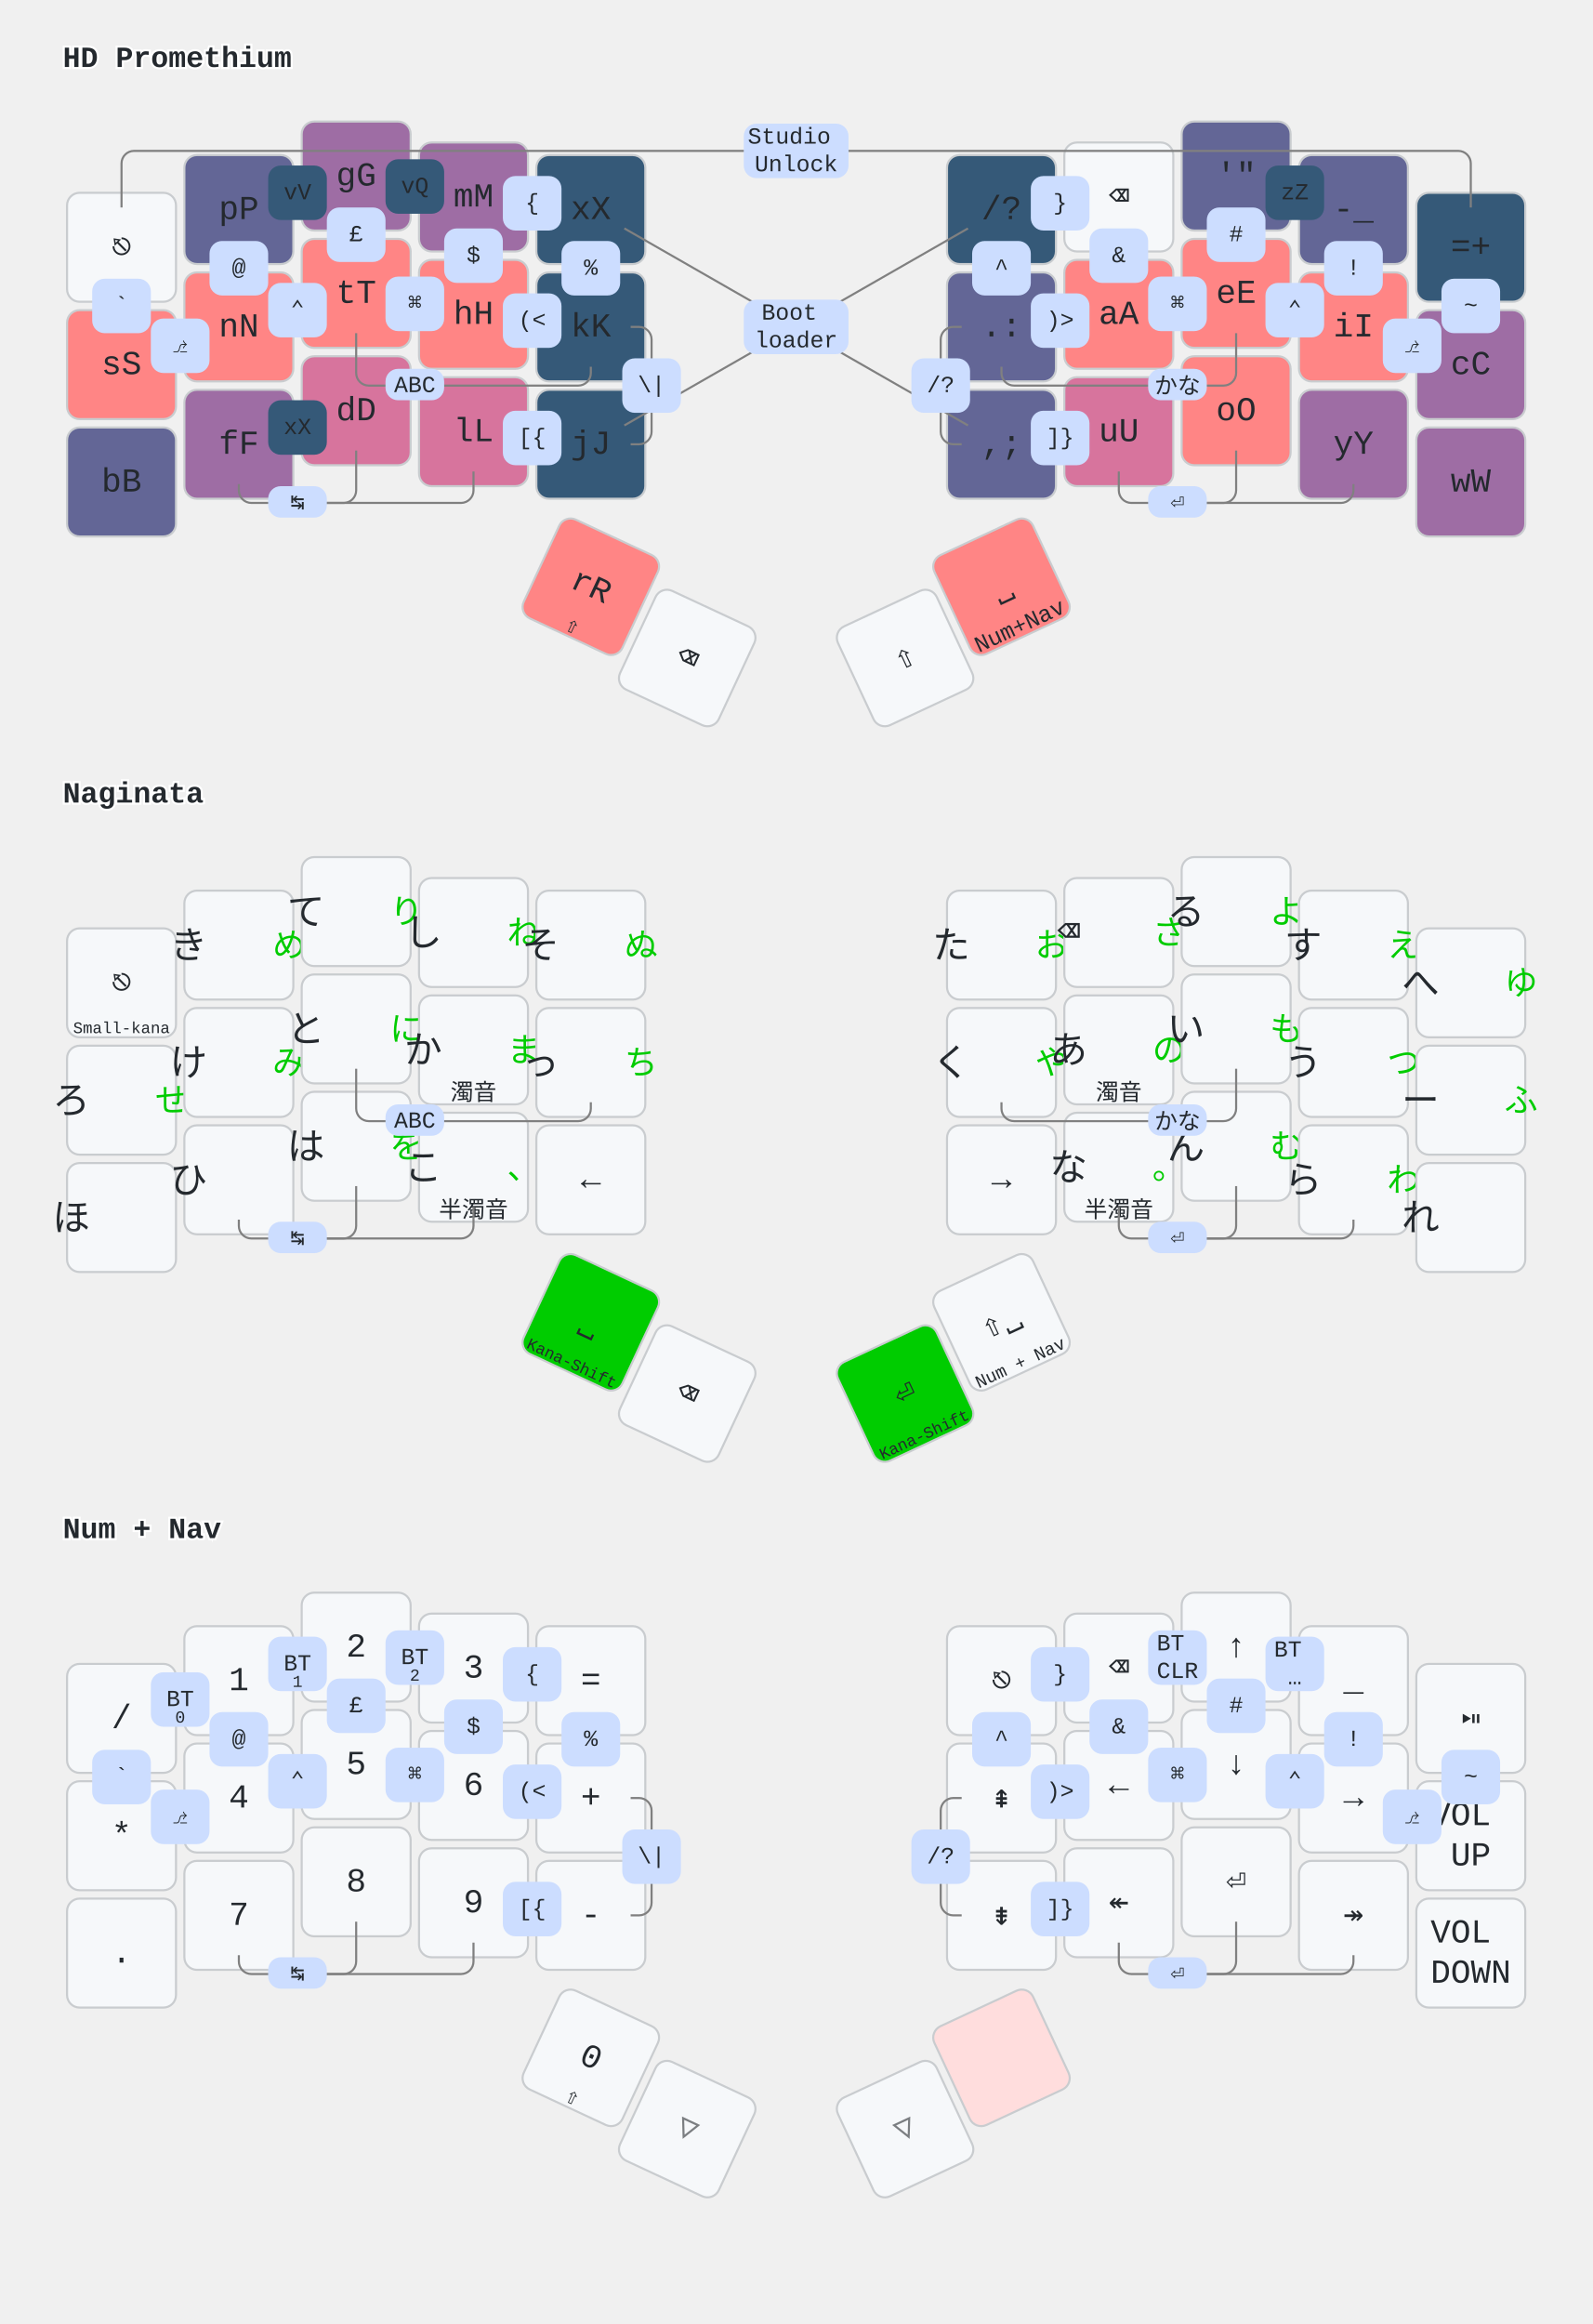
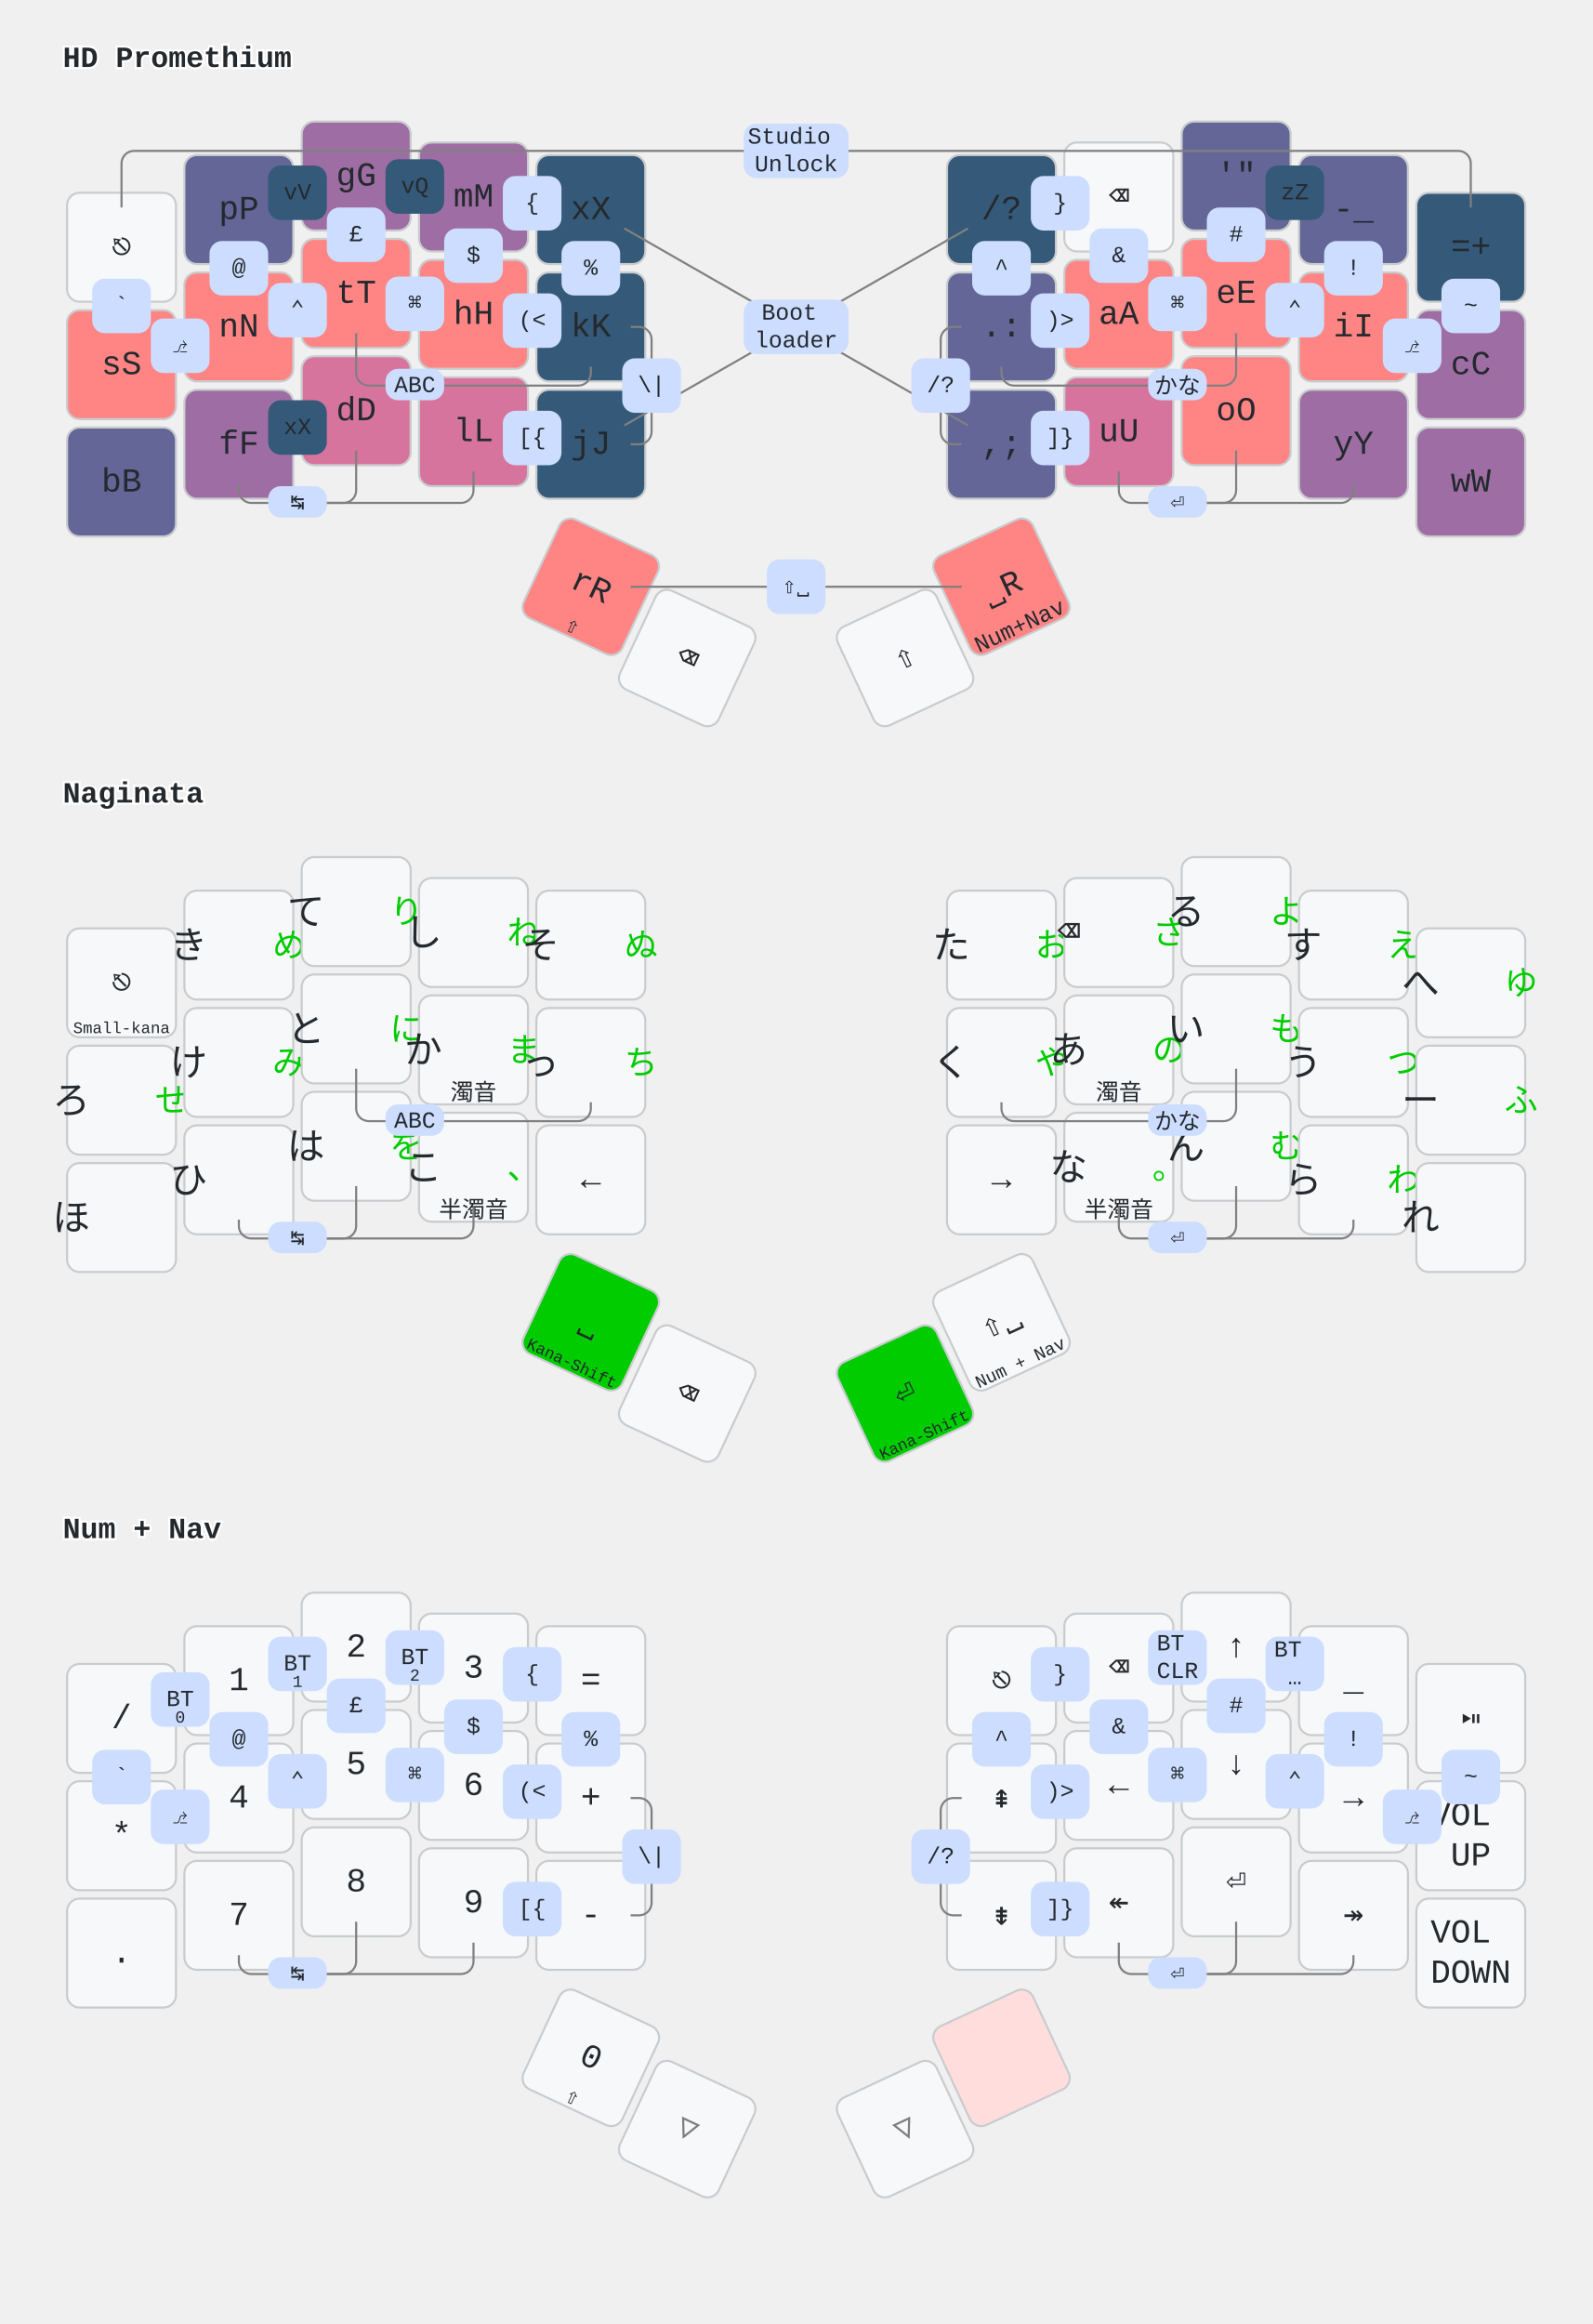
<svg xmlns="http://www.w3.org/2000/svg" width="760" height="1109" viewBox="0 0 760 1109" class="keymap">
  <style>/* inherit to force styles through use tags*/
svg path {
    fill: inherit;
}
/* font and background color specifications */
svg.keymap {
    font-family: SFMono-Regular,Consolas,Liberation Mono,Menlo,monospace;
    font-size: 14px;
    font-kerning: normal;
    text-rendering: optimizeLegibility;
    fill: #24292e;
}

/* default key styling */
rect.key {
    fill: #f6f8fa;
    stroke: #c9cccf;
    stroke-width: 1;
}

/* color accent for combo boxes */
rect.combo {
    fill: #cdf;
}

/* color accent for held keys */
rect.held, rect.combo.held {
    fill: #fdd;
}

/* color accent for ghost (optional) keys */
rect.ghost, rect.combo.ghost {
    stroke-dasharray: 4, 4;
    stroke-width: 2;
}

text {
    text-anchor: middle;
    dominant-baseline: middle;
}

/* styling for layer labels */
text.label {
    font-weight: bold;
    text-anchor: start;
    stroke: white;
    stroke-width: 2;
    paint-order: stroke;
}

text.tap {
    font-size: 16px;
}

/* styling for combo tap, and key hold/shifted label text */
text.combo, text.hold, text.shifted {
    font-size: 11px;
}

text.hold {
    text-anchor: middle;
    dominant-baseline: auto;
}

text.shifted {
    text-anchor: middle;
    dominant-baseline: hanging;
}

/* styling for hold/shifted label text in combo box */
text.combo.hold, text.combo.shifted {
    font-size: 8px;
}

/* lighter symbol for transparent keys */
text.trans {
    fill: #7b7e81;
}

/* styling for combo dendrons */
path.combo {
    stroke-width: 1;
    stroke: gray;
    fill: none;
}

/* Start Tabler Icons Cleanup */
/* cannot use height/width with glyphs */
.icon-tabler &gt; path {
    fill: inherit;
    stroke: inherit;
}
/* hide tabler's default box */
.icon-tabler &gt; path[stroke="none"][fill="none"] {
    visibility: collapse;
}

rect.low {
    fill: #355978;
}
rect.medium-low {
    fill: #636696;
}
rect.medium {
    fill: #9E6DA4;
}
rect.medium-high {
    fill: #D7749D;
}
rect.high {
    fill: #FF8585;
}

/* green styling for Naginata kana-shift */
rect.kshift {
    fill: #00CC00;
}
text.left {
    font-size: 18px;
    translate: 16px 7px;
}
text.right {
    fill: #00CC00;
    font-size: 16px;
    translate: -16px -10px;
}
</style>
  <g transform="translate(30, 0)" class="layer-HD Promethium">
    <text x="0" y="28" class="label" id="HD-Promethium">HD Promethium</text>
    <g transform="translate(0, 56)">
      <g transform="translate(28, 62)" class="key keypos-0">
        <rect rx="6" ry="6" x="-26" y="-26" width="52" height="52" class="key" />
        <text x="0" y="0" class="key tap">⎋</text>
      </g>
      <g transform="translate(84, 44)" class="key medium-low keypos-1">
        <rect rx="6" ry="6" x="-26" y="-26" width="52" height="52" class="key medium-low" />
        <text x="0" y="0" class="key medium-low tap">pP</text>
      </g>
      <g transform="translate(140, 28)" class="key medium keypos-2">
        <rect rx="6" ry="6" x="-26" y="-26" width="52" height="52" class="key medium" />
        <text x="0" y="0" class="key medium tap">gG</text>
      </g>
      <g transform="translate(196, 38)" class="key medium keypos-3">
        <rect rx="6" ry="6" x="-26" y="-26" width="52" height="52" class="key medium" />
        <text x="0" y="0" class="key medium tap">mM</text>
      </g>
      <g transform="translate(252, 44)" class="key low keypos-4">
        <rect rx="6" ry="6" x="-26" y="-26" width="52" height="52" class="key low" />
        <text x="0" y="0" class="key low tap">xX</text>
      </g>
      <g transform="translate(448, 44)" class="key low keypos-5">
        <rect rx="6" ry="6" x="-26" y="-26" width="52" height="52" class="key low" />
        <text x="0" y="0" class="key low tap">/?</text>
      </g>
      <g transform="translate(504, 38)" class="key keypos-6">
        <rect rx="6" ry="6" x="-26" y="-26" width="52" height="52" class="key" />
        <text x="0" y="0" class="key tap">⌫</text>
      </g>
      <g transform="translate(560, 28)" class="key medium-low keypos-7">
        <rect rx="6" ry="6" x="-26" y="-26" width="52" height="52" class="key medium-low" />
        <text x="0" y="0" class="key medium-low tap">'"</text>
      </g>
      <g transform="translate(616, 44)" class="key medium-low keypos-8">
        <rect rx="6" ry="6" x="-26" y="-26" width="52" height="52" class="key medium-low" />
        <text x="0" y="0" class="key medium-low tap">-_</text>
      </g>
      <g transform="translate(672, 62)" class="key low keypos-9">
        <rect rx="6" ry="6" x="-26" y="-26" width="52" height="52" class="key low" />
        <text x="0" y="0" class="key low tap">=+</text>
      </g>
      <g transform="translate(28, 118)" class="key high keypos-10">
        <rect rx="6" ry="6" x="-26" y="-26" width="52" height="52" class="key high" />
        <text x="0" y="0" class="key high tap">sS</text>
      </g>
      <g transform="translate(84, 100)" class="key high keypos-11">
        <rect rx="6" ry="6" x="-26" y="-26" width="52" height="52" class="key high" />
        <text x="0" y="0" class="key high tap">nN</text>
      </g>
      <g transform="translate(140, 84)" class="key high keypos-12">
        <rect rx="6" ry="6" x="-26" y="-26" width="52" height="52" class="key high" />
        <text x="0" y="0" class="key high tap">tT</text>
      </g>
      <g transform="translate(196, 94)" class="key high keypos-13">
        <rect rx="6" ry="6" x="-26" y="-26" width="52" height="52" class="key high" />
        <text x="0" y="0" class="key high tap">hH</text>
      </g>
      <g transform="translate(252, 100)" class="key low keypos-14">
        <rect rx="6" ry="6" x="-26" y="-26" width="52" height="52" class="key low" />
        <text x="0" y="0" class="key low tap">kK</text>
      </g>
      <g transform="translate(448, 100)" class="key medium-low keypos-15">
        <rect rx="6" ry="6" x="-26" y="-26" width="52" height="52" class="key medium-low" />
        <text x="0" y="0" class="key medium-low tap">.:</text>
      </g>
      <g transform="translate(504, 94)" class="key high keypos-16">
        <rect rx="6" ry="6" x="-26" y="-26" width="52" height="52" class="key high" />
        <text x="0" y="0" class="key high tap">aA</text>
      </g>
      <g transform="translate(560, 84)" class="key high keypos-17">
        <rect rx="6" ry="6" x="-26" y="-26" width="52" height="52" class="key high" />
        <text x="0" y="0" class="key high tap">eE</text>
      </g>
      <g transform="translate(616, 100)" class="key high keypos-18">
        <rect rx="6" ry="6" x="-26" y="-26" width="52" height="52" class="key high" />
        <text x="0" y="0" class="key high tap">iI</text>
      </g>
      <g transform="translate(672, 118)" class="key medium keypos-19">
        <rect rx="6" ry="6" x="-26" y="-26" width="52" height="52" class="key medium" />
        <text x="0" y="0" class="key medium tap">cC</text>
      </g>
      <g transform="translate(28, 174)" class="key medium-low keypos-20">
        <rect rx="6" ry="6" x="-26" y="-26" width="52" height="52" class="key medium-low" />
        <text x="0" y="0" class="key medium-low tap">bB</text>
      </g>
      <g transform="translate(84, 156)" class="key medium keypos-21">
        <rect rx="6" ry="6" x="-26" y="-26" width="52" height="52" class="key medium" />
        <text x="0" y="0" class="key medium tap">fF</text>
      </g>
      <g transform="translate(140, 140)" class="key medium-high keypos-22">
        <rect rx="6" ry="6" x="-26" y="-26" width="52" height="52" class="key medium-high" />
        <text x="0" y="0" class="key medium-high tap">dD</text>
      </g>
      <g transform="translate(196, 150)" class="key medium-high keypos-23">
        <rect rx="6" ry="6" x="-26" y="-26" width="52" height="52" class="key medium-high" />
        <text x="0" y="0" class="key medium-high tap">lL</text>
      </g>
      <g transform="translate(252, 156)" class="key low keypos-24">
        <rect rx="6" ry="6" x="-26" y="-26" width="52" height="52" class="key low" />
        <text x="0" y="0" class="key low tap">jJ</text>
      </g>
      <g transform="translate(448, 156)" class="key medium-low keypos-25">
        <rect rx="6" ry="6" x="-26" y="-26" width="52" height="52" class="key medium-low" />
        <text x="0" y="0" class="key medium-low tap">,;</text>
      </g>
      <g transform="translate(504, 150)" class="key medium-high keypos-26">
        <rect rx="6" ry="6" x="-26" y="-26" width="52" height="52" class="key medium-high" />
        <text x="0" y="0" class="key medium-high tap">uU</text>
      </g>
      <g transform="translate(560, 140)" class="key high keypos-27">
        <rect rx="6" ry="6" x="-26" y="-26" width="52" height="52" class="key high" />
        <text x="0" y="0" class="key high tap">oO</text>
      </g>
      <g transform="translate(616, 156)" class="key medium keypos-28">
        <rect rx="6" ry="6" x="-26" y="-26" width="52" height="52" class="key medium" />
        <text x="0" y="0" class="key medium tap">yY</text>
      </g>
      <g transform="translate(672, 174)" class="key medium keypos-29">
        <rect rx="6" ry="6" x="-26" y="-26" width="52" height="52" class="key medium" />
        <text x="0" y="0" class="key medium tap">wW</text>
      </g>
      <g transform="translate(252, 224) rotate(25.0)" class="key high keypos-30">
        <rect rx="6" ry="6" x="-26" y="-26" width="52" height="52" class="key high" />
        <text x="0" y="0" class="key high tap">rR</text>
        <text x="0" y="24" class="key high hold">⇧</text>
      </g>
      <g transform="translate(298, 258) rotate(25.0)" class="key keypos-31">
        <rect rx="6" ry="6" x="-26" y="-26" width="52" height="52" class="key" />
        <text x="0" y="0" class="key tap">⌫</text>
      </g>
      <g transform="translate(402, 258) rotate(-25.0)" class="key keypos-32">
        <rect rx="6" ry="6" x="-26" y="-26" width="52" height="52" class="key" />
        <text x="0" y="0" class="key tap">⇧</text>
      </g>
      <g transform="translate(448, 224) rotate(-25.0)" class="key high keypos-33">
        <rect rx="6" ry="6" x="-26" y="-26" width="52" height="52" class="key high" />
-         <text x="0" y="0" class="key high tap">⎵</text>
+         <text x="0" y="0" class="key high tap">⎵R</text>
        <text x="0" y="24" class="key high hold">Num+Nav</text>
      </g>
      <g class="combo combopos-0">
        <path d="M350,16 h-316 a6.0,6.0 0 0 0 -6.0,6.0 v21" class="combo" />
        <path d="M350,16 h316 a6.0,6.0 0 0 1 6.0,6.0 v21" class="combo" />
        <rect rx="6" ry="6" x="325" y="3" width="50" height="26" class="combo" />
        <text x="350" y="16" class="combo tap">
          <tspan x="350" dy="-0.6em">Studio</tspan>
          <tspan x="350" dy="1.2em">Unlock</tspan>
        </text>
      </g>
      <g class="combo combopos-1">
        <path d="M350,100 l-82,-47" class="combo" />
        <path d="M350,100 l82,-47" class="combo" />
        <path d="M350,100 l-82,47" class="combo" />
        <path d="M350,100 l82,47" class="combo" />
        <rect rx="6" ry="6" x="325" y="87" width="50" height="26" class="combo" />
        <text x="350" y="100" class="combo tap">
          <tspan x="350" dy="-0.6em">Boot</tspan>
          <tspan x="350" dy="1.2em">loader</tspan>
        </text>
      </g>
      <g class="combo combopos-2">
        <path d="M532,128 h-78 a6.0,6.0 0 0 1 -6.0,-6.0 v-3" class="combo" />
        <path d="M532,128 h22 a6.0,6.0 0 0 0 6.0,-6.0 v-19" class="combo" />
        <rect rx="6" ry="6" x="518" y="120" width="28" height="15" class="combo" />
        <text x="532" y="128" class="combo tap">かな</text>
      </g>
      <g class="combo combopos-3">
        <path d="M168,128 h78 a6.0,6.0 0 0 0 6.0,-6.0 v-3" class="combo" />
        <path d="M168,128 h-22 a6.0,6.0 0 0 1 -6.0,-6.0 v-19" class="combo" />
        <rect rx="6" ry="6" x="154" y="120" width="28" height="15" class="combo" />
        <text x="168" y="128" class="combo tap">ABC</text>
      </g>
      <g class="combo combopos-4">
        <path d="M112,184 h78 a6.0,6.0 0 0 0 6.0,-6.0 v-9" class="combo" />
        <path d="M112,184 h22 a6.0,6.0 0 0 0 6.0,-6.0 v-19" class="combo" />
        <path d="M112,184 h-22 a6.0,6.0 0 0 1 -6.0,-6.0 v-3" class="combo" />
        <rect rx="6" ry="6" x="98" y="176" width="28" height="15" class="combo" />
        <text x="112" y="184" class="combo tap">↹</text>
      </g>
      <g class="combo combopos-5">
        <path d="M532,184 h-22 a6.0,6.0 0 0 1 -6.0,-6.0 v-9" class="combo" />
        <path d="M532,184 h22 a6.0,6.0 0 0 0 6.0,-6.0 v-19" class="combo" />
        <path d="M532,184 h78 a6.0,6.0 0 0 0 6.0,-6.0 v-3" class="combo" />
        <rect rx="6" ry="6" x="518" y="176" width="28" height="15" class="combo" />
        <text x="532" y="184" class="combo tap">⏎</text>
      </g>
      <g class="combo combopos-6">
        <rect rx="6" ry="6" x="42" y="96" width="28" height="26" class="combo" />
        <text x="56" y="109" class="combo tap">⎇</text>
      </g>
      <g class="combo combopos-7">
        <rect rx="6" ry="6" x="98" y="79" width="28" height="26" class="combo" />
        <text x="112" y="92" class="combo tap">⌃</text>
      </g>
      <g class="combo combopos-8">
        <rect rx="6" ry="6" x="154" y="76" width="28" height="26" class="combo" />
        <text x="168" y="89" class="combo tap">⌘</text>
      </g>
      <g class="combo combopos-9">
        <rect rx="6" ry="6" x="630" y="96" width="28" height="26" class="combo" />
        <text x="644" y="109" class="combo tap">⎇</text>
      </g>
      <g class="combo combopos-10">
        <rect rx="6" ry="6" x="574" y="79" width="28" height="26" class="combo" />
        <text x="588" y="92" class="combo tap">⌃</text>
      </g>
      <g class="combo combopos-11">
        <rect rx="6" ry="6" x="518" y="76" width="28" height="26" class="combo" />
        <text x="532" y="89" class="combo tap">⌘</text>
      </g>
      <g class="combo low combopos-12">
        <rect rx="6" ry="6" x="154" y="20" width="28" height="26" class="combo low" />
        <text x="168" y="33" class="combo low tap">vQ</text>
      </g>
      <g class="combo low combopos-13">
        <rect rx="6" ry="6" x="574" y="23" width="28" height="26" class="combo low" />
        <text x="588" y="36" class="combo low tap">zZ</text>
      </g>
      <g class="combo low combopos-14">
        <rect rx="6" ry="6" x="98" y="23" width="28" height="26" class="combo low" />
        <text x="112" y="36" class="combo low tap">vV</text>
      </g>
      <g class="combo low combopos-15">
        <rect rx="6" ry="6" x="98" y="135" width="28" height="26" class="combo low" />
        <text x="112" y="148" class="combo low tap">xX</text>
      </g>
      <g class="combo combopos-16">
+         <path d="M350,224 l-79,0" class="combo" />
+         <path d="M350,224 l79,0" class="combo" />
+         <rect rx="6" ry="6" x="336" y="211" width="28" height="26" class="combo" />
+         <text x="350" y="224" class="combo tap">⇧⎵</text>
+       </g>
+       <g class="combo combopos-17">
        <rect rx="6" ry="6" x="14" y="77" width="28" height="26" class="combo" />
        <text x="28" y="90" class="combo tap">`</text>
      </g>
-       <g class="combo combopos-17">
+       <g class="combo combopos-18">
        <rect rx="6" ry="6" x="70" y="59" width="28" height="26" class="combo" />
        <text x="84" y="72" class="combo tap">@</text>
      </g>
-       <g class="combo combopos-18">
+       <g class="combo combopos-19">
        <rect rx="6" ry="6" x="126" y="43" width="28" height="26" class="combo" />
        <text x="140" y="56" class="combo tap">£</text>
      </g>
-       <g class="combo combopos-19">
+       <g class="combo combopos-20">
        <rect rx="6" ry="6" x="182" y="53" width="28" height="26" class="combo" />
        <text x="196" y="66" class="combo tap">$</text>
      </g>
-       <g class="combo combopos-20">
+       <g class="combo combopos-21">
        <rect rx="6" ry="6" x="238" y="59" width="28" height="26" class="combo" />
        <text x="252" y="72" class="combo tap">%</text>
      </g>
-       <g class="combo combopos-21">
+       <g class="combo combopos-22">
        <path d="M281,128 v-22 a6.0,6.0 0 0 0 -6.0,-6.0 h-4" class="combo" />
        <path d="M281,128 v22 a6.0,6.0 0 0 1 -6.0,6.0 h-4" class="combo" />
        <rect rx="6" ry="6" x="267" y="115" width="28" height="26" class="combo" />
        <text x="281" y="128" class="combo tap">\|</text>
      </g>
-       <g class="combo combopos-22">
+       <g class="combo combopos-23">
        <path d="M419,128 v-22 a6.0,6.0 0 0 1 6.0,-6.0 h4" class="combo" />
        <path d="M419,128 v22 a6.0,6.0 0 0 0 6.0,6.0 h4" class="combo" />
        <rect rx="6" ry="6" x="405" y="115" width="28" height="26" class="combo" />
        <text x="419" y="128" class="combo tap">/?</text>
      </g>
-       <g class="combo combopos-23">
+       <g class="combo combopos-24">
        <rect rx="6" ry="6" x="434" y="59" width="28" height="26" class="combo" />
        <text x="448" y="72" class="combo tap">^</text>
      </g>
-       <g class="combo combopos-24">
+       <g class="combo combopos-25">
        <rect rx="6" ry="6" x="490" y="53" width="28" height="26" class="combo" />
        <text x="504" y="66" class="combo tap">&amp;</text>
      </g>
-       <g class="combo combopos-25">
+       <g class="combo combopos-26">
        <rect rx="6" ry="6" x="546" y="43" width="28" height="26" class="combo" />
        <text x="560" y="56" class="combo tap">#</text>
      </g>
-       <g class="combo combopos-26">
+       <g class="combo combopos-27">
        <rect rx="6" ry="6" x="602" y="59" width="28" height="26" class="combo" />
        <text x="616" y="72" class="combo tap">!</text>
      </g>
-       <g class="combo combopos-27">
+       <g class="combo combopos-28">
        <rect rx="6" ry="6" x="658" y="77" width="28" height="26" class="combo" />
        <text x="672" y="90" class="combo tap">~</text>
      </g>
-       <g class="combo combopos-28">
+       <g class="combo combopos-29">
        <rect rx="6" ry="6" x="210" y="28" width="28" height="26" class="combo" />
        <text x="224" y="41" class="combo tap">{</text>
      </g>
-       <g class="combo combopos-29">
+       <g class="combo combopos-30">
        <rect rx="6" ry="6" x="462" y="28" width="28" height="26" class="combo" />
        <text x="476" y="41" class="combo tap">}</text>
      </g>
-       <g class="combo combopos-30">
+       <g class="combo combopos-31">
        <rect rx="6" ry="6" x="210" y="84" width="28" height="26" class="combo" />
        <text x="224" y="97" class="combo tap">(&lt;</text>
      </g>
-       <g class="combo combopos-31">
+       <g class="combo combopos-32">
        <rect rx="6" ry="6" x="462" y="84" width="28" height="26" class="combo" />
        <text x="476" y="97" class="combo tap">)&gt;</text>
      </g>
-       <g class="combo combopos-32">
+       <g class="combo combopos-33">
        <rect rx="6" ry="6" x="210" y="140" width="28" height="26" class="combo" />
        <text x="224" y="153" class="combo tap">[{</text>
      </g>
-       <g class="combo combopos-33">
+       <g class="combo combopos-34">
        <rect rx="6" ry="6" x="462" y="140" width="28" height="26" class="combo" />
        <text x="476" y="153" class="combo tap">]}</text>
      </g>
    </g>
  </g>
  <g transform="translate(30, 351)" class="layer-Naginata">
    <text x="0" y="28" class="label" id="Naginata">Naginata</text>
    <g transform="translate(0, 56)">
      <g transform="translate(28, 62)" class="key keypos-0">
        <rect rx="6" ry="6" x="-26" y="-26" width="52" height="52" class="key" />
        <text x="0" y="0" class="key tap">⎋</text>
        <text x="0" y="24" class="key hold">
          <tspan style="font-size: 70%">Small-kana</tspan>
        </text>
      </g>
      <g transform="translate(84, 44)" class="key keypos-1">
        <rect rx="6" ry="6" x="-26" y="-26" width="52" height="52" class="key" />
        <text x="-24" y="0" class="key left">き</text>
        <text x="24" y="0" class="key right">め</text>
      </g>
      <g transform="translate(140, 28)" class="key keypos-2">
        <rect rx="6" ry="6" x="-26" y="-26" width="52" height="52" class="key" />
        <text x="-24" y="0" class="key left">て</text>
        <text x="24" y="0" class="key right">り</text>
      </g>
      <g transform="translate(196, 38)" class="key keypos-3">
        <rect rx="6" ry="6" x="-26" y="-26" width="52" height="52" class="key" />
        <text x="-24" y="0" class="key left">し</text>
        <text x="24" y="0" class="key right">ね</text>
      </g>
      <g transform="translate(252, 44)" class="key keypos-4">
        <rect rx="6" ry="6" x="-26" y="-26" width="52" height="52" class="key" />
        <text x="-24" y="0" class="key left">そ</text>
        <text x="24" y="0" class="key right">ぬ</text>
      </g>
      <g transform="translate(448, 44)" class="key keypos-5">
        <rect rx="6" ry="6" x="-26" y="-26" width="52" height="52" class="key" />
        <text x="-24" y="0" class="key left">た</text>
        <text x="24" y="0" class="key right">お</text>
      </g>
      <g transform="translate(504, 38)" class="key keypos-6">
        <rect rx="6" ry="6" x="-26" y="-26" width="52" height="52" class="key" />
        <text x="-24" y="0" class="key left">⌫</text>
        <text x="24" y="0" class="key right">さ</text>
      </g>
      <g transform="translate(560, 28)" class="key keypos-7">
        <rect rx="6" ry="6" x="-26" y="-26" width="52" height="52" class="key" />
        <text x="-24" y="0" class="key left">る</text>
        <text x="24" y="0" class="key right">よ</text>
      </g>
      <g transform="translate(616, 44)" class="key keypos-8">
        <rect rx="6" ry="6" x="-26" y="-26" width="52" height="52" class="key" />
        <text x="-24" y="0" class="key left">す</text>
        <text x="24" y="0" class="key right">え</text>
      </g>
      <g transform="translate(672, 62)" class="key keypos-9">
        <rect rx="6" ry="6" x="-26" y="-26" width="52" height="52" class="key" />
        <text x="-24" y="0" class="key left">へ</text>
        <text x="24" y="0" class="key right">ゆ</text>
      </g>
      <g transform="translate(28, 118)" class="key keypos-10">
        <rect rx="6" ry="6" x="-26" y="-26" width="52" height="52" class="key" />
        <text x="-24" y="0" class="key left">ろ</text>
        <text x="24" y="0" class="key right">せ</text>
      </g>
      <g transform="translate(84, 100)" class="key keypos-11">
        <rect rx="6" ry="6" x="-26" y="-26" width="52" height="52" class="key" />
        <text x="-24" y="0" class="key left">け</text>
        <text x="24" y="0" class="key right">み</text>
      </g>
      <g transform="translate(140, 84)" class="key keypos-12">
        <rect rx="6" ry="6" x="-26" y="-26" width="52" height="52" class="key" />
        <text x="-24" y="0" class="key left">と</text>
        <text x="24" y="0" class="key right">に</text>
      </g>
      <g transform="translate(196, 94)" class="key keypos-13">
        <rect rx="6" ry="6" x="-26" y="-26" width="52" height="52" class="key" />
        <text x="0" y="24" class="key hold">濁音</text>
        <text x="-24" y="0" class="key left">か</text>
        <text x="24" y="0" class="key right">ま</text>
      </g>
      <g transform="translate(252, 100)" class="key keypos-14">
        <rect rx="6" ry="6" x="-26" y="-26" width="52" height="52" class="key" />
        <text x="-24" y="0" class="key left">っ</text>
        <text x="24" y="0" class="key right">ち</text>
      </g>
      <g transform="translate(448, 100)" class="key keypos-15">
        <rect rx="6" ry="6" x="-26" y="-26" width="52" height="52" class="key" />
        <text x="-24" y="0" class="key left">く</text>
        <text x="24" y="0" class="key right">や</text>
      </g>
      <g transform="translate(504, 94)" class="key keypos-16">
        <rect rx="6" ry="6" x="-26" y="-26" width="52" height="52" class="key" />
        <text x="0" y="24" class="key hold">濁音</text>
        <text x="-24" y="0" class="key left">あ</text>
        <text x="24" y="0" class="key right">の</text>
      </g>
      <g transform="translate(560, 84)" class="key keypos-17">
        <rect rx="6" ry="6" x="-26" y="-26" width="52" height="52" class="key" />
        <text x="-24" y="0" class="key left">い</text>
        <text x="24" y="0" class="key right">も</text>
      </g>
      <g transform="translate(616, 100)" class="key keypos-18">
        <rect rx="6" ry="6" x="-26" y="-26" width="52" height="52" class="key" />
        <text x="-24" y="0" class="key left">う</text>
        <text x="24" y="0" class="key right">つ</text>
      </g>
      <g transform="translate(672, 118)" class="key keypos-19">
        <rect rx="6" ry="6" x="-26" y="-26" width="52" height="52" class="key" />
        <text x="-24" y="0" class="key left">ー</text>
        <text x="24" y="0" class="key right">ふ</text>
      </g>
      <g transform="translate(28, 174)" class="key keypos-20">
        <rect rx="6" ry="6" x="-26" y="-26" width="52" height="52" class="key" />
        <text x="-24" y="0" class="key left">ほ</text>
      </g>
      <g transform="translate(84, 156)" class="key keypos-21">
        <rect rx="6" ry="6" x="-26" y="-26" width="52" height="52" class="key" />
        <text x="-24" y="0" class="key left">ひ</text>
      </g>
      <g transform="translate(140, 140)" class="key keypos-22">
        <rect rx="6" ry="6" x="-26" y="-26" width="52" height="52" class="key" />
        <text x="-24" y="0" class="key left">は</text>
        <text x="24" y="0" class="key right">を</text>
      </g>
      <g transform="translate(196, 150)" class="key keypos-23">
        <rect rx="6" ry="6" x="-26" y="-26" width="52" height="52" class="key" />
        <text x="0" y="24" class="key hold">半濁音</text>
        <text x="-24" y="0" class="key left">こ</text>
        <text x="24" y="0" class="key right">、</text>
      </g>
      <g transform="translate(252, 156)" class="key keypos-24">
        <rect rx="6" ry="6" x="-26" y="-26" width="52" height="52" class="key" />
        <text x="0" y="0" class="key tap">←</text>
      </g>
      <g transform="translate(448, 156)" class="key keypos-25">
        <rect rx="6" ry="6" x="-26" y="-26" width="52" height="52" class="key" />
        <text x="0" y="0" class="key tap">→</text>
      </g>
      <g transform="translate(504, 150)" class="key keypos-26">
        <rect rx="6" ry="6" x="-26" y="-26" width="52" height="52" class="key" />
        <text x="0" y="24" class="key hold">半濁音</text>
        <text x="-24" y="0" class="key left">な</text>
        <text x="24" y="0" class="key right">。</text>
      </g>
      <g transform="translate(560, 140)" class="key keypos-27">
        <rect rx="6" ry="6" x="-26" y="-26" width="52" height="52" class="key" />
        <text x="-24" y="0" class="key left">ん</text>
        <text x="24" y="0" class="key right">む</text>
      </g>
      <g transform="translate(616, 156)" class="key keypos-28">
        <rect rx="6" ry="6" x="-26" y="-26" width="52" height="52" class="key" />
        <text x="-24" y="0" class="key left">ら</text>
        <text x="24" y="0" class="key right">わ</text>
      </g>
      <g transform="translate(672, 174)" class="key keypos-29">
        <rect rx="6" ry="6" x="-26" y="-26" width="52" height="52" class="key" />
        <text x="-24" y="0" class="key left">れ</text>
      </g>
      <g transform="translate(252, 224) rotate(25.0)" class="key kshift keypos-30">
        <rect rx="6" ry="6" x="-26" y="-26" width="52" height="52" class="key kshift" />
        <text x="0" y="0" class="key kshift tap">⎵</text>
        <text x="0" y="24" class="key kshift hold">
          <tspan style="font-size: 70%">Kana-Shift</tspan>
        </text>
      </g>
      <g transform="translate(298, 258) rotate(25.0)" class="key keypos-31">
        <rect rx="6" ry="6" x="-26" y="-26" width="52" height="52" class="key" />
        <text x="0" y="0" class="key tap">⌫</text>
      </g>
      <g transform="translate(402, 258) rotate(-25.0)" class="key kshift keypos-32">
        <rect rx="6" ry="6" x="-26" y="-26" width="52" height="52" class="key kshift" />
        <text x="0" y="0" class="key kshift tap">⏎</text>
        <text x="0" y="24" class="key kshift hold">
          <tspan style="font-size: 70%">Kana-Shift</tspan>
        </text>
      </g>
      <g transform="translate(448, 224) rotate(-25.0)" class="key keypos-33">
        <rect rx="6" ry="6" x="-26" y="-26" width="52" height="52" class="key" />
        <text x="0" y="0" class="key tap">⇧⎵</text>
        <a href="#Num--Nav">
          <text x="0" y="24" class="key hold layer-activator">
            <tspan style="font-size: 78%">Num + Nav</tspan>
          </text>
        </a>
      </g>
      <g class="combo combopos-0">
        <path d="M532,128 h-78 a6.0,6.0 0 0 1 -6.0,-6.0 v-3" class="combo" />
        <path d="M532,128 h22 a6.0,6.0 0 0 0 6.0,-6.0 v-19" class="combo" />
        <rect rx="6" ry="6" x="518" y="120" width="28" height="15" class="combo" />
        <text x="532" y="128" class="combo tap">かな</text>
      </g>
      <g class="combo combopos-1">
        <path d="M168,128 h78 a6.0,6.0 0 0 0 6.0,-6.0 v-3" class="combo" />
        <path d="M168,128 h-22 a6.0,6.0 0 0 1 -6.0,-6.0 v-19" class="combo" />
        <rect rx="6" ry="6" x="154" y="120" width="28" height="15" class="combo" />
        <text x="168" y="128" class="combo tap">ABC</text>
      </g>
      <g class="combo combopos-2">
        <path d="M112,184 h78 a6.0,6.0 0 0 0 6.0,-6.0 v-9" class="combo" />
        <path d="M112,184 h22 a6.0,6.0 0 0 0 6.0,-6.0 v-19" class="combo" />
        <path d="M112,184 h-22 a6.0,6.0 0 0 1 -6.0,-6.0 v-3" class="combo" />
        <rect rx="6" ry="6" x="98" y="176" width="28" height="15" class="combo" />
        <text x="112" y="184" class="combo tap">↹</text>
      </g>
      <g class="combo combopos-3">
        <path d="M532,184 h-22 a6.0,6.0 0 0 1 -6.0,-6.0 v-9" class="combo" />
        <path d="M532,184 h22 a6.0,6.0 0 0 0 6.0,-6.0 v-19" class="combo" />
        <path d="M532,184 h78 a6.0,6.0 0 0 0 6.0,-6.0 v-3" class="combo" />
        <rect rx="6" ry="6" x="518" y="176" width="28" height="15" class="combo" />
        <text x="532" y="184" class="combo tap">⏎</text>
      </g>
    </g>
  </g>
  <g transform="translate(30, 702)" class="layer-Num + Nav">
    <text x="0" y="28" class="label" id="Num--Nav">Num + Nav</text>
    <g transform="translate(0, 56)">
      <g transform="translate(28, 62)" class="key keypos-0">
        <rect rx="6" ry="6" x="-26" y="-26" width="52" height="52" class="key" />
        <text x="0" y="0" class="key tap">/</text>
      </g>
      <g transform="translate(84, 44)" class="key keypos-1">
        <rect rx="6" ry="6" x="-26" y="-26" width="52" height="52" class="key" />
        <text x="0" y="0" class="key tap">1</text>
      </g>
      <g transform="translate(140, 28)" class="key keypos-2">
        <rect rx="6" ry="6" x="-26" y="-26" width="52" height="52" class="key" />
        <text x="0" y="0" class="key tap">2</text>
      </g>
      <g transform="translate(196, 38)" class="key keypos-3">
        <rect rx="6" ry="6" x="-26" y="-26" width="52" height="52" class="key" />
        <text x="0" y="0" class="key tap">3</text>
      </g>
      <g transform="translate(252, 44)" class="key keypos-4">
        <rect rx="6" ry="6" x="-26" y="-26" width="52" height="52" class="key" />
        <text x="0" y="0" class="key tap">=</text>
      </g>
      <g transform="translate(448, 44)" class="key keypos-5">
        <rect rx="6" ry="6" x="-26" y="-26" width="52" height="52" class="key" />
        <text x="0" y="0" class="key tap">⎋</text>
      </g>
      <g transform="translate(504, 38)" class="key keypos-6">
        <rect rx="6" ry="6" x="-26" y="-26" width="52" height="52" class="key" />
        <text x="0" y="0" class="key tap">⌫</text>
      </g>
      <g transform="translate(560, 28)" class="key keypos-7">
        <rect rx="6" ry="6" x="-26" y="-26" width="52" height="52" class="key" />
        <text x="0" y="0" class="key tap">↑</text>
      </g>
      <g transform="translate(616, 44)" class="key keypos-8">
        <rect rx="6" ry="6" x="-26" y="-26" width="52" height="52" class="key" />
        <text x="0" y="0" class="key tap">_</text>
      </g>
      <g transform="translate(672, 62)" class="key keypos-9">
        <rect rx="6" ry="6" x="-26" y="-26" width="52" height="52" class="key" />
        <text x="0" y="0" class="key tap">⏯</text>
      </g>
      <g transform="translate(28, 118)" class="key keypos-10">
        <rect rx="6" ry="6" x="-26" y="-26" width="52" height="52" class="key" />
        <text x="0" y="0" class="key tap">*</text>
      </g>
      <g transform="translate(84, 100)" class="key keypos-11">
        <rect rx="6" ry="6" x="-26" y="-26" width="52" height="52" class="key" />
        <text x="0" y="0" class="key tap">4</text>
      </g>
      <g transform="translate(140, 84)" class="key keypos-12">
        <rect rx="6" ry="6" x="-26" y="-26" width="52" height="52" class="key" />
        <text x="0" y="0" class="key tap">5</text>
      </g>
      <g transform="translate(196, 94)" class="key keypos-13">
        <rect rx="6" ry="6" x="-26" y="-26" width="52" height="52" class="key" />
        <text x="0" y="0" class="key tap">6</text>
      </g>
      <g transform="translate(252, 100)" class="key keypos-14">
        <rect rx="6" ry="6" x="-26" y="-26" width="52" height="52" class="key" />
        <text x="0" y="0" class="key tap">+</text>
      </g>
      <g transform="translate(448, 100)" class="key keypos-15">
        <rect rx="6" ry="6" x="-26" y="-26" width="52" height="52" class="key" />
        <text x="0" y="0" class="key tap">⇞</text>
      </g>
      <g transform="translate(504, 94)" class="key keypos-16">
        <rect rx="6" ry="6" x="-26" y="-26" width="52" height="52" class="key" />
        <text x="0" y="0" class="key tap">←</text>
      </g>
      <g transform="translate(560, 84)" class="key keypos-17">
        <rect rx="6" ry="6" x="-26" y="-26" width="52" height="52" class="key" />
        <text x="0" y="0" class="key tap">↓</text>
      </g>
      <g transform="translate(616, 100)" class="key keypos-18">
        <rect rx="6" ry="6" x="-26" y="-26" width="52" height="52" class="key" />
        <text x="0" y="0" class="key tap">→</text>
      </g>
      <g transform="translate(672, 118)" class="key keypos-19">
        <rect rx="6" ry="6" x="-26" y="-26" width="52" height="52" class="key" />
        <text x="0" y="0" class="key tap">
          <tspan x="0" dy="-0.6em">VOL</tspan>
          <tspan x="0" dy="1.2em">UP</tspan>
        </text>
      </g>
      <g transform="translate(28, 174)" class="key keypos-20">
        <rect rx="6" ry="6" x="-26" y="-26" width="52" height="52" class="key" />
        <text x="0" y="0" class="key tap">.</text>
      </g>
      <g transform="translate(84, 156)" class="key keypos-21">
        <rect rx="6" ry="6" x="-26" y="-26" width="52" height="52" class="key" />
        <text x="0" y="0" class="key tap">7</text>
      </g>
      <g transform="translate(140, 140)" class="key keypos-22">
        <rect rx="6" ry="6" x="-26" y="-26" width="52" height="52" class="key" />
        <text x="0" y="0" class="key tap">8</text>
      </g>
      <g transform="translate(196, 150)" class="key keypos-23">
        <rect rx="6" ry="6" x="-26" y="-26" width="52" height="52" class="key" />
        <text x="0" y="0" class="key tap">9</text>
      </g>
      <g transform="translate(252, 156)" class="key keypos-24">
        <rect rx="6" ry="6" x="-26" y="-26" width="52" height="52" class="key" />
        <text x="0" y="0" class="key tap">-</text>
      </g>
      <g transform="translate(448, 156)" class="key keypos-25">
        <rect rx="6" ry="6" x="-26" y="-26" width="52" height="52" class="key" />
        <text x="0" y="0" class="key tap">⇟</text>
      </g>
      <g transform="translate(504, 150)" class="key keypos-26">
        <rect rx="6" ry="6" x="-26" y="-26" width="52" height="52" class="key" />
        <text x="0" y="0" class="key tap">↞</text>
      </g>
      <g transform="translate(560, 140)" class="key keypos-27">
        <rect rx="6" ry="6" x="-26" y="-26" width="52" height="52" class="key" />
        <text x="0" y="0" class="key tap">⏎</text>
      </g>
      <g transform="translate(616, 156)" class="key keypos-28">
        <rect rx="6" ry="6" x="-26" y="-26" width="52" height="52" class="key" />
        <text x="0" y="0" class="key tap">↠</text>
      </g>
      <g transform="translate(672, 174)" class="key keypos-29">
        <rect rx="6" ry="6" x="-26" y="-26" width="52" height="52" class="key" />
        <text x="0" y="0" class="key tap">
          <tspan x="0" dy="-0.6em">VOL</tspan>
          <tspan x="0" dy="1.2em">DOWN</tspan>
        </text>
      </g>
      <g transform="translate(252, 224) rotate(25.0)" class="key keypos-30">
        <rect rx="6" ry="6" x="-26" y="-26" width="52" height="52" class="key" />
        <text x="0" y="0" class="key tap">0</text>
        <text x="0" y="24" class="key hold">⇧</text>
      </g>
      <g transform="translate(298, 258) rotate(25.0)" class="key trans keypos-31">
        <rect rx="6" ry="6" x="-26" y="-26" width="52" height="52" class="key trans" />
        <text x="0" y="0" class="key trans tap">▽</text>
      </g>
      <g transform="translate(402, 258) rotate(-25.0)" class="key trans keypos-32">
        <rect rx="6" ry="6" x="-26" y="-26" width="52" height="52" class="key trans" />
        <text x="0" y="0" class="key trans tap">▽</text>
      </g>
      <g transform="translate(448, 224) rotate(-25.0)" class="key held keypos-33">
        <rect rx="6" ry="6" x="-26" y="-26" width="52" height="52" class="key held" />
      </g>
      <g class="combo combopos-0">
        <path d="M112,184 h78 a6.0,6.0 0 0 0 6.0,-6.0 v-9" class="combo" />
        <path d="M112,184 h22 a6.0,6.0 0 0 0 6.0,-6.0 v-19" class="combo" />
        <path d="M112,184 h-22 a6.0,6.0 0 0 1 -6.0,-6.0 v-3" class="combo" />
        <rect rx="6" ry="6" x="98" y="176" width="28" height="15" class="combo" />
        <text x="112" y="184" class="combo tap">↹</text>
      </g>
      <g class="combo combopos-1">
        <path d="M532,184 h-22 a6.0,6.0 0 0 1 -6.0,-6.0 v-9" class="combo" />
        <path d="M532,184 h22 a6.0,6.0 0 0 0 6.0,-6.0 v-19" class="combo" />
        <path d="M532,184 h78 a6.0,6.0 0 0 0 6.0,-6.0 v-3" class="combo" />
        <rect rx="6" ry="6" x="518" y="176" width="28" height="15" class="combo" />
        <text x="532" y="184" class="combo tap">⏎</text>
      </g>
      <g class="combo combopos-2">
        <rect rx="6" ry="6" x="42" y="96" width="28" height="26" class="combo" />
        <text x="56" y="109" class="combo tap">⎇</text>
      </g>
      <g class="combo combopos-3">
        <rect rx="6" ry="6" x="98" y="79" width="28" height="26" class="combo" />
        <text x="112" y="92" class="combo tap">⌃</text>
      </g>
      <g class="combo combopos-4">
        <rect rx="6" ry="6" x="154" y="76" width="28" height="26" class="combo" />
        <text x="168" y="89" class="combo tap">⌘</text>
      </g>
      <g class="combo combopos-5">
        <rect rx="6" ry="6" x="630" y="96" width="28" height="26" class="combo" />
        <text x="644" y="109" class="combo tap">⎇</text>
      </g>
      <g class="combo combopos-6">
        <rect rx="6" ry="6" x="574" y="79" width="28" height="26" class="combo" />
        <text x="588" y="92" class="combo tap">⌃</text>
      </g>
      <g class="combo combopos-7">
        <rect rx="6" ry="6" x="518" y="76" width="28" height="26" class="combo" />
        <text x="532" y="89" class="combo tap">⌘</text>
      </g>
      <g class="combo combopos-8">
        <rect rx="6" ry="6" x="14" y="77" width="28" height="26" class="combo" />
        <text x="28" y="90" class="combo tap">`</text>
      </g>
      <g class="combo combopos-9">
        <rect rx="6" ry="6" x="70" y="59" width="28" height="26" class="combo" />
        <text x="84" y="72" class="combo tap">@</text>
      </g>
      <g class="combo combopos-10">
        <rect rx="6" ry="6" x="126" y="43" width="28" height="26" class="combo" />
        <text x="140" y="56" class="combo tap">£</text>
      </g>
      <g class="combo combopos-11">
        <rect rx="6" ry="6" x="182" y="53" width="28" height="26" class="combo" />
        <text x="196" y="66" class="combo tap">$</text>
      </g>
      <g class="combo combopos-12">
        <rect rx="6" ry="6" x="238" y="59" width="28" height="26" class="combo" />
        <text x="252" y="72" class="combo tap">%</text>
      </g>
      <g class="combo combopos-13">
        <path d="M281,128 v-22 a6.0,6.0 0 0 0 -6.0,-6.0 h-4" class="combo" />
        <path d="M281,128 v22 a6.0,6.0 0 0 1 -6.0,6.0 h-4" class="combo" />
        <rect rx="6" ry="6" x="267" y="115" width="28" height="26" class="combo" />
        <text x="281" y="128" class="combo tap">\|</text>
      </g>
      <g class="combo combopos-14">
        <path d="M419,128 v-22 a6.0,6.0 0 0 1 6.0,-6.0 h4" class="combo" />
        <path d="M419,128 v22 a6.0,6.0 0 0 0 6.0,6.0 h4" class="combo" />
        <rect rx="6" ry="6" x="405" y="115" width="28" height="26" class="combo" />
        <text x="419" y="128" class="combo tap">/?</text>
      </g>
      <g class="combo combopos-15">
        <rect rx="6" ry="6" x="434" y="59" width="28" height="26" class="combo" />
        <text x="448" y="72" class="combo tap">^</text>
      </g>
      <g class="combo combopos-16">
        <rect rx="6" ry="6" x="490" y="53" width="28" height="26" class="combo" />
        <text x="504" y="66" class="combo tap">&amp;</text>
      </g>
      <g class="combo combopos-17">
        <rect rx="6" ry="6" x="546" y="43" width="28" height="26" class="combo" />
        <text x="560" y="56" class="combo tap">#</text>
      </g>
      <g class="combo combopos-18">
        <rect rx="6" ry="6" x="602" y="59" width="28" height="26" class="combo" />
        <text x="616" y="72" class="combo tap">!</text>
      </g>
      <g class="combo combopos-19">
        <rect rx="6" ry="6" x="658" y="77" width="28" height="26" class="combo" />
        <text x="672" y="90" class="combo tap">~</text>
      </g>
      <g class="combo combopos-20">
        <rect rx="6" ry="6" x="210" y="28" width="28" height="26" class="combo" />
        <text x="224" y="41" class="combo tap">{</text>
      </g>
      <g class="combo combopos-21">
        <rect rx="6" ry="6" x="462" y="28" width="28" height="26" class="combo" />
        <text x="476" y="41" class="combo tap">}</text>
      </g>
      <g class="combo combopos-22">
        <rect rx="6" ry="6" x="210" y="84" width="28" height="26" class="combo" />
        <text x="224" y="97" class="combo tap">(&lt;</text>
      </g>
      <g class="combo combopos-23">
        <rect rx="6" ry="6" x="462" y="84" width="28" height="26" class="combo" />
        <text x="476" y="97" class="combo tap">)&gt;</text>
      </g>
      <g class="combo combopos-24">
        <rect rx="6" ry="6" x="210" y="140" width="28" height="26" class="combo" />
        <text x="224" y="153" class="combo tap">[{</text>
      </g>
      <g class="combo combopos-25">
        <rect rx="6" ry="6" x="462" y="140" width="28" height="26" class="combo" />
        <text x="476" y="153" class="combo tap">]}</text>
      </g>
      <g class="combo combopos-26">
        <rect rx="6" ry="6" x="42" y="40" width="28" height="26" class="combo" />
        <text x="56" y="53" class="combo tap">BT</text>
        <text x="56" y="64" class="combo hold">0</text>
      </g>
      <g class="combo combopos-27">
        <rect rx="6" ry="6" x="98" y="23" width="28" height="26" class="combo" />
        <text x="112" y="36" class="combo tap">BT</text>
        <text x="112" y="47" class="combo hold">1</text>
      </g>
      <g class="combo combopos-28">
        <rect rx="6" ry="6" x="154" y="20" width="28" height="26" class="combo" />
        <text x="168" y="33" class="combo tap">BT</text>
        <text x="168" y="44" class="combo hold">2</text>
      </g>
      <g class="combo combopos-29">
        <rect rx="6" ry="6" x="518" y="20" width="28" height="26" class="combo" />
        <text x="532" y="33" class="combo tap">
          <tspan x="532" dy="-0.6em">BT</tspan>
          <tspan x="532" dy="1.2em">CLR</tspan>
        </text>
      </g>
      <g class="combo combopos-30">
        <rect rx="6" ry="6" x="574" y="23" width="28" height="26" class="combo" />
        <text x="588" y="36" class="combo tap">
          <tspan x="588" dy="-0.6em">BT</tspan>
          <tspan x="588" dy="1.2em">…</tspan>
        </text>
      </g>
    </g>
  </g>
</svg>
